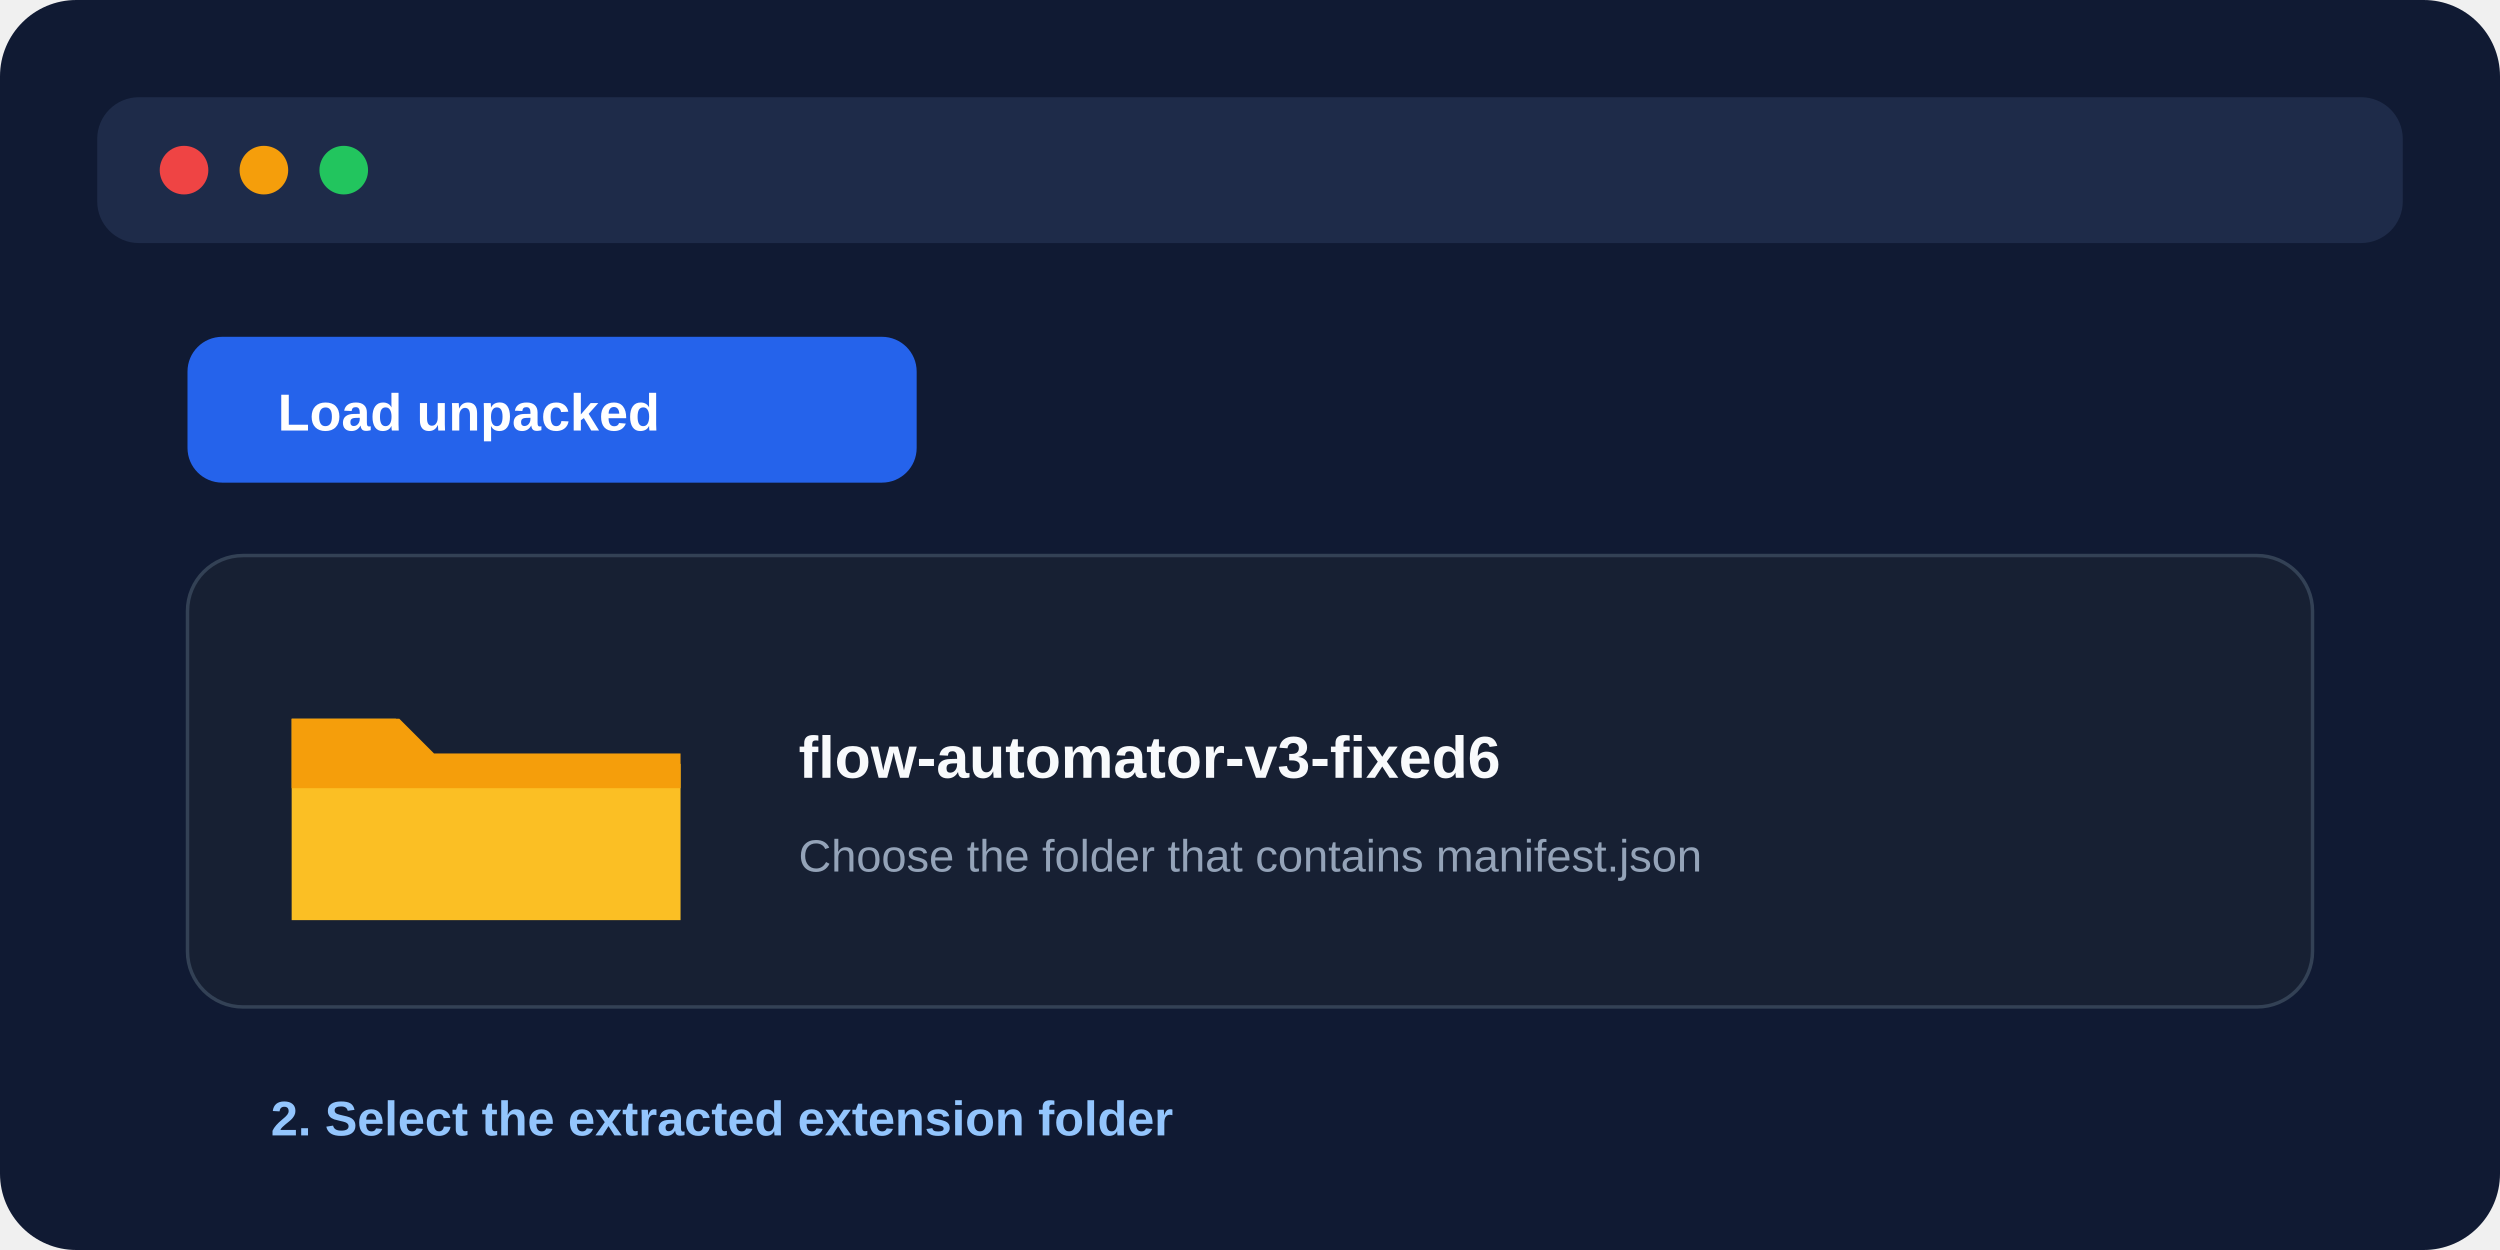
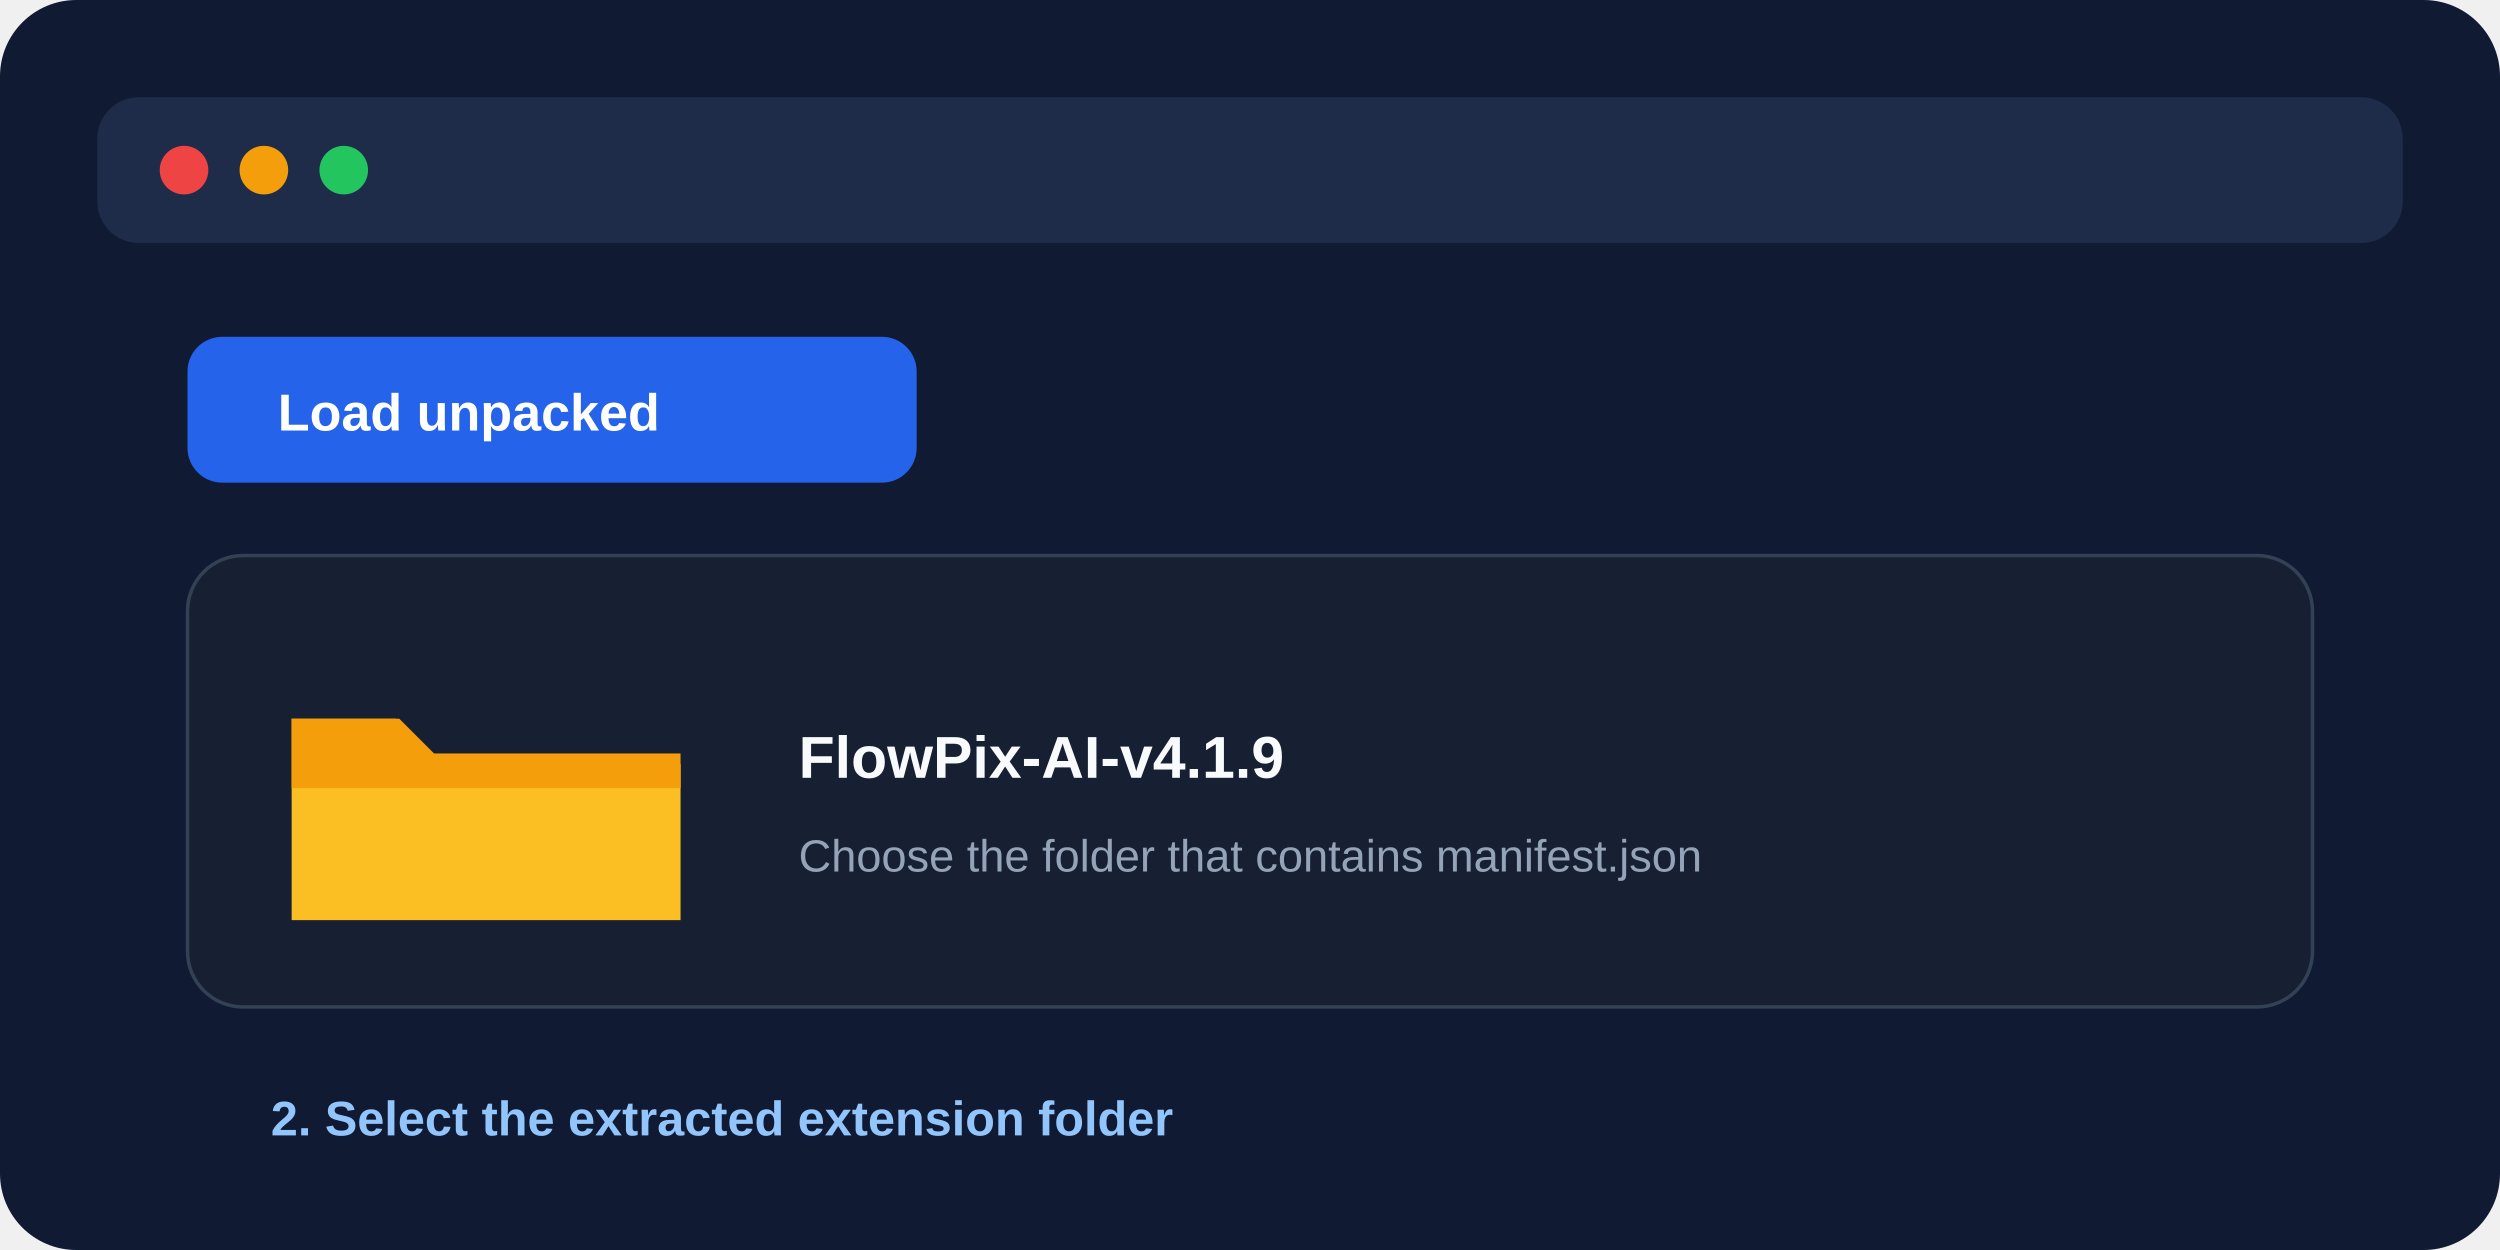
<svg xmlns="http://www.w3.org/2000/svg" viewBox="0 0 720 360" role="img" aria-labelledby="title desc">
  <rect width="720" height="360" rx="22" fill="#101a33" />
  <rect x="28" y="28" width="664" height="42" rx="12" fill="#1e2b49" />
  <circle cx="53" cy="49" r="7" fill="#ef4444" />
  <circle cx="76" cy="49" r="7" fill="#f59e0b" />
  <circle cx="99" cy="49" r="7" fill="#22c55e" />
  <rect x="54" y="97" width="210" height="42" rx="10" fill="#2563eb" />
  <text x="80" y="124" fill="white" font-family="Arial" font-size="15" font-weight="700">Load unpacked</text>
  <rect x="54" y="160" width="612" height="130" rx="16" fill="#172033" stroke="#334155" />
  <path d="M84 207h30l12 13h70v45H84z" fill="#fbbf24" />
  <path d="M84 207h31l10 10h71v10H84z" fill="#f59e0b" />
-   <text x="230" y="224" fill="#f8fafc" font-family="Arial" font-size="17" font-weight="700">flow-automator-v3-fixed6</text>
+   <text x="230" y="224" fill="#f8fafc" font-family="Arial" font-size="17" font-weight="700">FlowPix-AI-v4.1.9</text>
  <text x="230" y="251" fill="#94a3b8" font-family="Arial" font-size="13">Choose the folder that contains manifest.json</text>
  <text x="78" y="327" fill="#93c5fd" font-family="Arial" font-size="14" font-weight="700">2. Select the extracted extension folder</text>
</svg>
